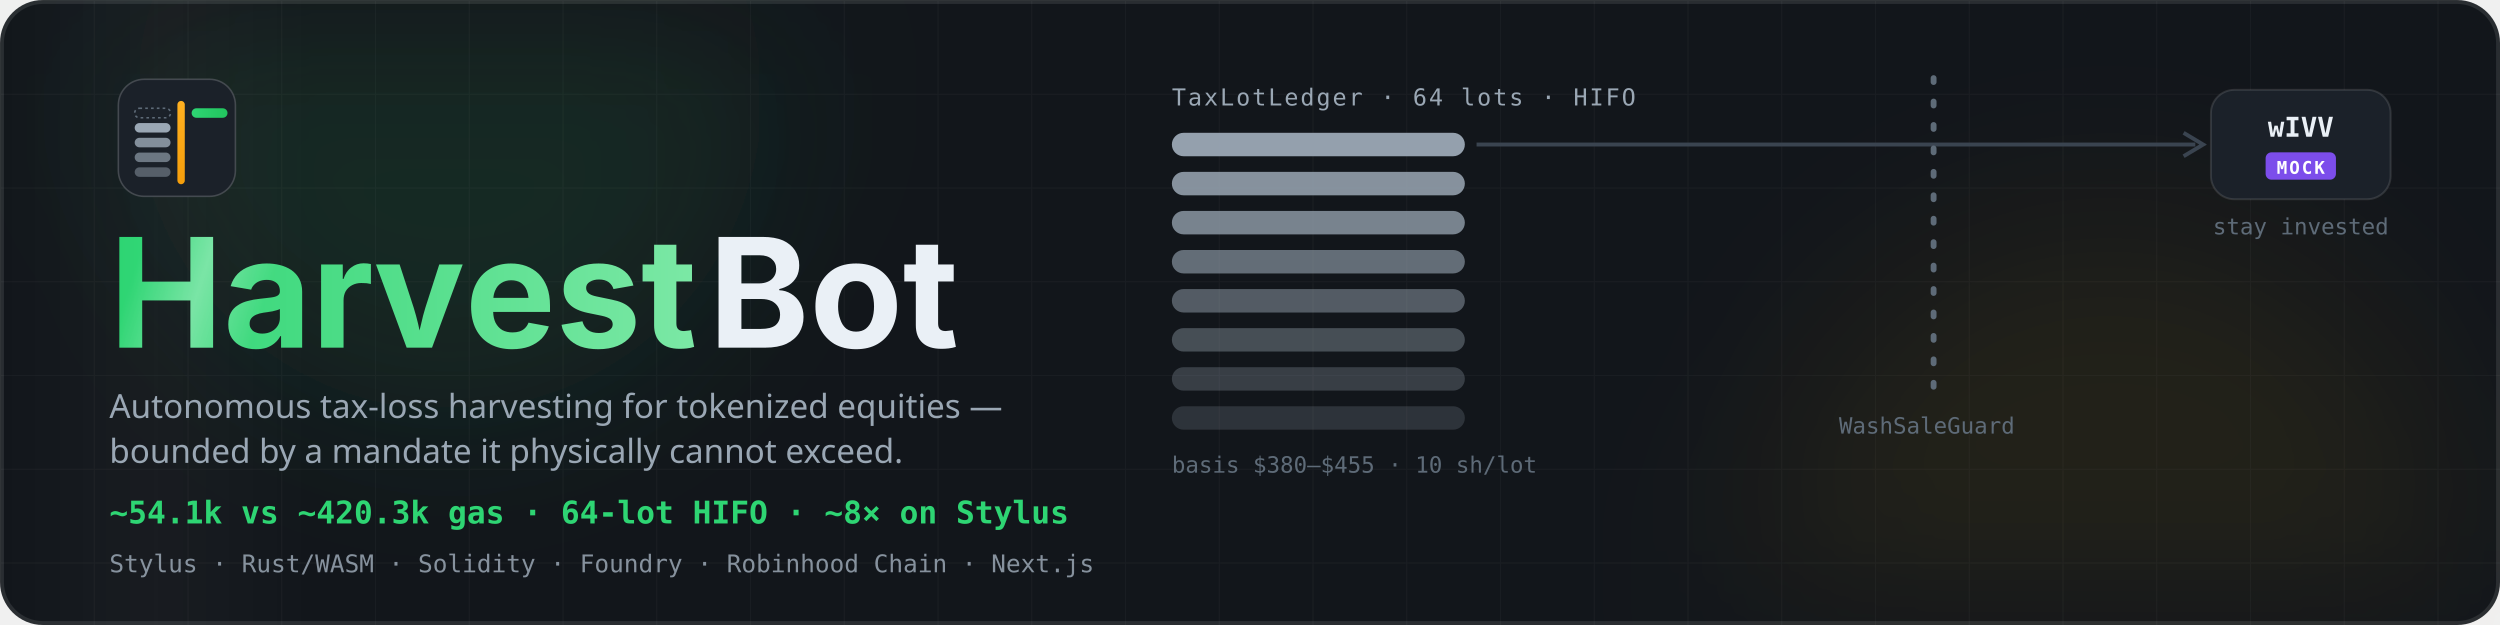
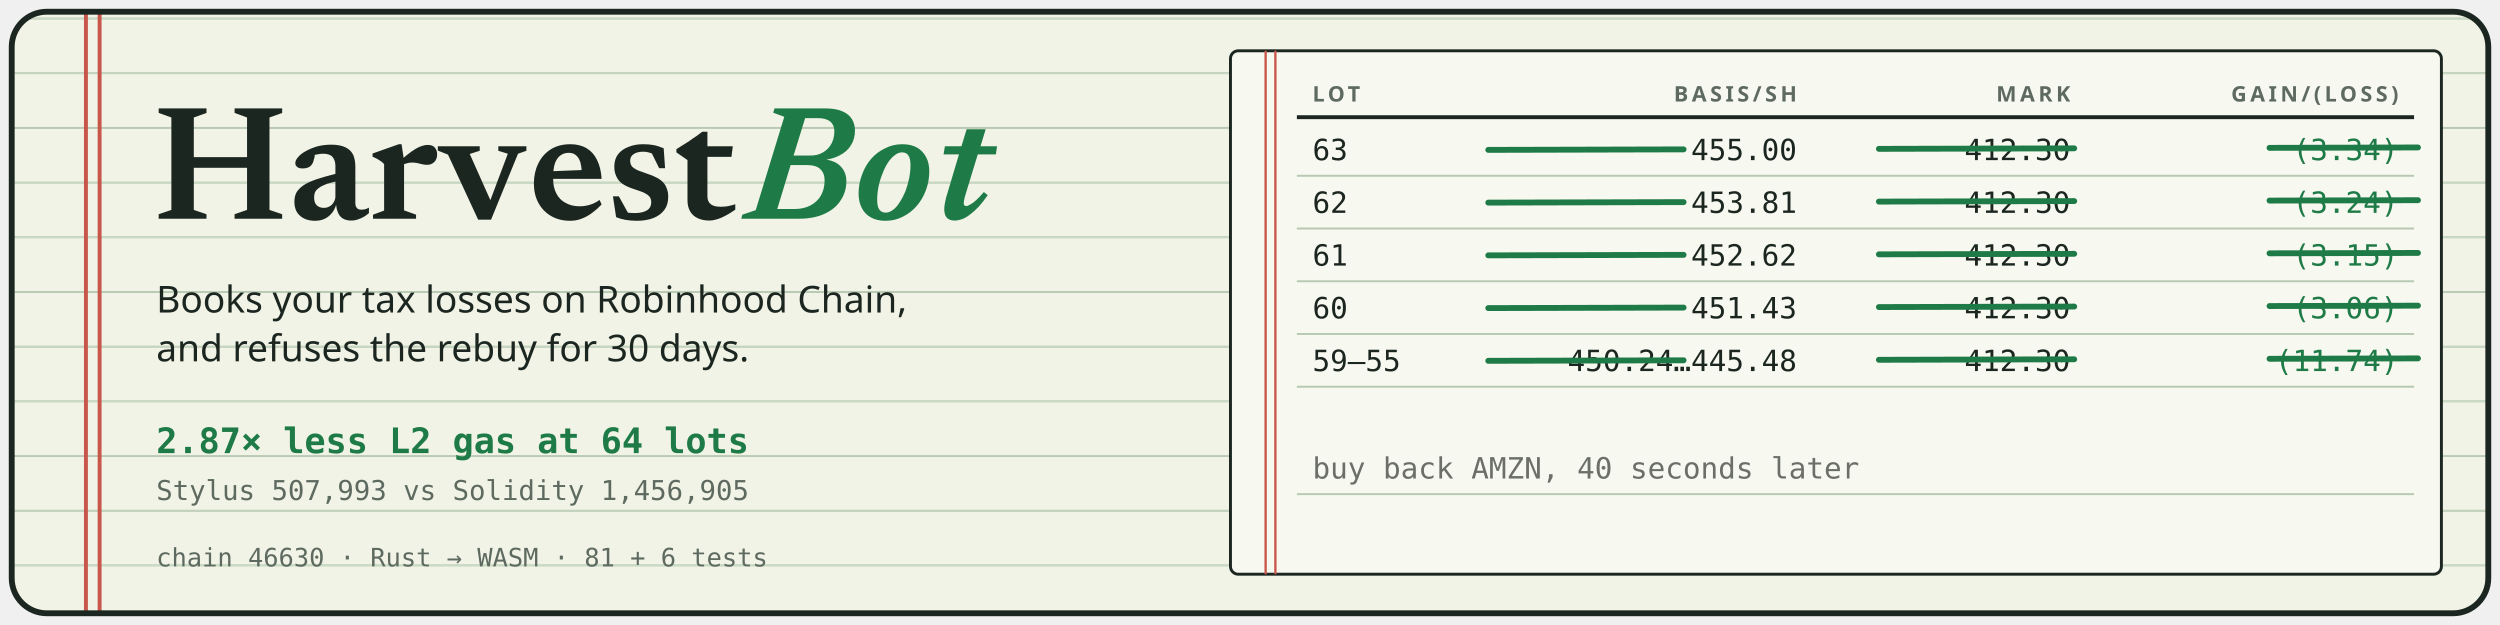
- <svg xmlns="http://www.w3.org/2000/svg" viewBox="0 0 1280 320" width="1280" height="320" role="img" aria-label="HarvestBot — nine high-basis lots leave the ledger green as banked loss; the way back goes amber, walled for 30 days">
+ <svg xmlns="http://www.w3.org/2000/svg" viewBox="0 0 1280 320" width="1280" height="320" role="img" aria-label="HarvestBot: the tax-lot ledger on Robinhood Chain. Nine high-basis AMZN lots are struck through in green ink one by one and carried to a banked total of (24.53 dollars); then an amber stamp walls the rebuy until 15 Oct 2026. 2.87x less L2 gas on Stylus at 64 lots.">
  <style>
-     .aur1 { animation: drift1 16s ease-in-out infinite alternate; }
-     .aur2 { animation: drift2 19s ease-in-out infinite alternate; }
-     .beam { animation: beamSweep 8s linear infinite; }
-     .metric { animation: metricPulse 8s ease-in-out infinite; }
-     .pop-bank { animation: popBank 8s ease infinite; transform-box: fill-box; transform-origin: center; }
-     .pop-block { animation: popBlock 8s ease infinite; transform-box: fill-box; transform-origin: center; }
-     .pop-slash { animation: popSlash 8s ease infinite; transform-box: fill-box; transform-origin: center; }
-     @keyframes drift1 { from { transform: translate(0, 0); } to { transform: translate(70px, 24px); } }
-     @keyframes drift2 { from { transform: translate(0, 0); } to { transform: translate(-80px, -20px); } }
-     @keyframes beamSweep { 0%, 12% { transform: translateX(-300px) skewX(-18deg); } 38%, 100% { transform: translateX(1700px) skewX(-18deg); } }
-     @keyframes metricPulse { 0%, 100% { opacity: 0.72; } 50% { opacity: 1; } }
-     @keyframes popBank  { 0%, 48% { transform: scale(0.6); } 52% { transform: scale(1.14); } 55%, 100% { transform: scale(1); } }
-     @keyframes popBlock { 0%, 66% { transform: scale(0.6); } 70% { transform: scale(1.14); } 73%, 100% { transform: scale(1); } }
-     @keyframes popSlash { 0%, 76% { transform: scale(0.6); } 80% { transform: scale(1.12); } 83%, 100% { transform: scale(1); } }
-     @media (prefers-reduced-motion: reduce) { * { animation: none !important; } }
-   </style>
+   @media (prefers-reduced-motion: reduce) { * { animation: none !important; } }
+ </style>
  <defs>
-     <pattern id="grid" width="48" height="48" patternUnits="userSpaceOnUse">
-       <path d="M 48 0 L 0 0 0 48" fill="none" stroke="rgba(255,255,255,0.035)" stroke-width="1" />
+     <pattern id="ruling" width="1280" height="28" patternUnits="userSpaceOnUse" y="10">
+       <line x1="0" y1="27.5" x2="1280" y2="27.5" stroke="#B8C9B3" stroke-width="1" />
    </pattern>
-     <linearGradient id="beamGrad" x1="0" y1="0" x2="1" y2="0">
-       <stop offset="0%" stop-color="rgba(255,255,255,0)" />
-       <stop offset="50%" stop-color="rgba(255,255,255,0.55)" />
-       <stop offset="100%" stop-color="rgba(255,255,255,0)" />
-     </linearGradient>
-     <linearGradient id="shine" x1="0" y1="0" x2="1" y2="0">
-       <stop offset="0%" stop-color="rgba(255,255,255,0)" />
-       <stop offset="50%" stop-color="rgba(255,255,255,0.6)" />
-       <stop offset="100%" stop-color="rgba(255,255,255,0)" />
-     </linearGradient>
-     <linearGradient id="wmGrad" x1="0" y1="0" x2="1" y2="0">
-       <stop offset="0%" stop-color="#2ED573" />
-       <stop offset="100%" stop-color="#7BE8A5" />
-     </linearGradient>
-     <linearGradient id="banked" x1="0" y1="0" x2="1" y2="0">
-       <stop offset="0%" stop-color="#2ED573" />
-       <stop offset="100%" stop-color="#22C55E" />
-     </linearGradient>
-     <linearGradient id="walled" x1="0" y1="0" x2="0" y2="1">
-       <stop offset="0%" stop-color="#FFB020" />
-       <stop offset="100%" stop-color="#F59E0B" />
-     </linearGradient>
-     <filter id="auroraBlur" x="-40%" y="-40%" width="180%" height="180%">
-       <feGaussianBlur stdDeviation="46" />
-     </filter>
-     <filter id="packetGlow" x="-120%" y="-120%" width="340%" height="340%">
-       <feGaussianBlur stdDeviation="5" result="b" />
-       <feMerge>
-         <feMergeNode in="b" />
-         <feMergeNode in="SourceGraphic" />
-       </feMerge>
-     </filter>
-     <filter id="wallGlow" x="-200%" y="-30%" width="500%" height="160%">
-       <feGaussianBlur stdDeviation="10" />
-     </filter>
-     <clipPath id="wmclip">
-       <use href="#wm1" />
+     <clipPath id="plateclip">
+       <rect x="6" y="6" width="1268" height="308" rx="18" />
    </clipPath>
  </defs>
-   <rect x="0" y="0" width="1280" height="320" rx="22" fill="#12161B" />
-   <rect x="1" y="1" width="1278" height="318" rx="21" fill="none" stroke="rgba(255,255,255,0.10)" stroke-width="2" />
-   <rect x="0" y="0" width="1280" height="320" rx="22" fill="url(#grid)" />
-   <g filter="url(#auroraBlur)">
-     <circle class="aur1" cx="230" cy="50" r="160" fill="#2ED573" opacity="0.10" />
-     <circle class="aur2" cx="1080" cy="290" r="180" fill="#FFB020" opacity="0.07" />
+   <rect x="6" y="6" width="1268" height="308" rx="18" fill="#F1F3E6" />
+   <g clip-path="url(#plateclip)">
+     <rect x="6" y="6" width="1268" height="308" fill="url(#ruling)" />
+     <line x1="44" y1="0" x2="44" y2="320" stroke="#C9564B" stroke-width="2" />
+     <line x1="51" y1="0" x2="51" y2="320" stroke="#C9564B" stroke-width="2" />
  </g>
-   <g class="beam" opacity="0.05">
-     <rect x="0" y="-40" width="160" height="400" fill="url(#beamGrad)" />
+   <rect x="6" y="6" width="1268" height="308" rx="18" fill="none" stroke="#1C2620" stroke-width="3" />
+   <g transform="translate(78,112) scale(1.16)" fill="#1C2620">
+     <path d="M18.3 -22.5L18.3 -3.9L23.9 -2L23.9 0L2.8 0L2.8 -2L8.4 -3.9L8.4 -44.7L2.8 -46.7L2.8 -48.7L23.9 -48.7L23.9 -46.7L18.3 -44.7L18.3 -27.2L41.8 -27.2L41.8 -44.7L36.3 -46.7L36.3 -48.7L57.3 -48.7L57.3 -46.7L51.7 -44.7L51.7 -3.9L57.3 -2L57.3 0L36.3 0L36.3 -2L41.8 -3.9L41.8 -22.5L18.3 -22.5M80.8 -19.8L80.8 -19.8L80.8 -23.3Q80.8 -25.8 79.5 -27.3Q78.3 -28.7 75.3 -28.7L75.3 -28.7Q74.1 -28.7 72.8 -28.4L72.8 -28.4Q72.3 -28.3 71.7 -28.2L71.7 -28.2Q71.7 -27.6 71.6 -27.2L71.6 -27.2Q71.3 -26 71 -25.1Q70.7 -24.3 70.3 -23.8L70.3 -23.8Q69.7 -23 68.7 -22.6Q67.7 -22.2 66.4 -22.2L66.4 -22.2Q64.8 -22.2 64 -22.8Q63.1 -23.5 63.1 -24.5L63.1 -24.5Q63.1 -25.9 64.4 -27.3Q65.7 -28.8 68 -30Q70.2 -31.2 73 -32Q75.9 -32.7 78.9 -32.7L78.9 -32.7Q82.9 -32.7 85.3 -31.5Q87.7 -30.3 88.7 -28.1Q89.6 -25.9 89.6 -22.9L89.6 -22.9L89.6 -6.9Q89.6 -5.9 89.9 -5.3Q90.3 -4.6 90.8 -4.3Q91.4 -4 92.3 -4L92.3 -4Q93 -4 93.9 -4.2Q94.7 -4.4 95.6 -4.9L95.6 -4.9L95.6 -2.5Q93.8 -0.9 91.8 -0.1Q89.7 0.8 87.9 0.8L87.9 0.8Q85.6 0.8 84.1 -0.1Q82.6 -1 81.9 -2.8L81.9 -2.8Q81.3 -4.2 81.1 -6.1L81.1 -6.1Q80.5 -4.1 79.4 -2.7L79.4 -2.7Q78 -0.9 76.1 0Q74.2 0.9 71.8 0.9L71.8 0.9Q67.7 0.9 65.2 -1.3Q62.7 -3.4 62.7 -7.6L62.7 -7.6Q62.7 -9.7 63.5 -11.4Q64.4 -13.1 66.6 -14.7Q68.8 -16.2 72.7 -17.5L72.7 -17.5Q76 -18.6 80.8 -19.8M80.8 -9.9L80.8 -16.4Q78.6 -15.9 77 -15.4L77 -15.4Q74.7 -14.5 73.5 -13.6Q72.3 -12.7 71.8 -11.7Q71.4 -10.7 71.4 -9.5L71.4 -9.5Q71.4 -7.1 72.5 -6Q73.7 -4.8 75.7 -4.8L75.7 -4.8Q77.1 -4.8 78.3 -5.5Q79.5 -6.2 80.1 -7.4Q80.8 -8.5 80.8 -9.9L80.8 -9.9M121.5 -32.6L121.5 -32.6Q123.7 -32.6 124.7 -31.4Q125.7 -30.2 125.7 -28.5L125.7 -28.5Q125.7 -26.2 124.4 -25Q123.1 -23.8 121.4 -23.8L121.4 -23.8Q120 -23.8 118.9 -24.1Q117.9 -24.3 116.8 -24.6Q115.8 -24.8 114.6 -24.8L114.6 -24.8Q113.7 -24.8 112.8 -24.6Q112 -24.4 111.1 -24.1L111.1 -24.1Q111.1 -24 111.1 -24L111.1 -24L111.1 -3.7L116.4 -1.8L116.4 0L97.4 0L97.4 -1.8L102.3 -3.6L102.3 -24.1Q101.7 -24.8 101 -25.3Q100.2 -25.8 99.3 -26.4Q98.3 -26.9 97.2 -27.4L97.2 -27.4L97.2 -28.8L108.8 -32.9L110 -32.9L110.9 -26.9Q111.9 -27.7 112.7 -28.4L112.7 -28.4Q114.5 -29.8 116.1 -30.8Q117.6 -31.7 118.9 -32.1Q120.3 -32.6 121.5 -32.6M165.1 -30L161.4 -28.7L149.5 0.4L143.8 0.4L130.5 -28.3L126 -30.1L126 -32L144.5 -32L144.5 -30L140.1 -28.6L149.2 -8.2L156.9 -28.7L152.7 -30L152.7 -32L165.1 -32L165.1 -30M184.5 -32.9L184.5 -32.9Q188.7 -32.9 191.7 -31.1Q194.7 -29.3 196.3 -25.9Q198 -22.5 198.3 -17.6L198.3 -17.6L176.9 -17.6Q176.9 -13.9 178.3 -11.2L178.3 -11.2Q179.7 -8.4 182.4 -7Q185 -5.5 188.6 -5.5L188.6 -5.5Q190.3 -5.5 191.7 -5.8Q193.2 -6.1 194.6 -6.7Q196 -7.3 197.4 -8.3L197.4 -8.3L198.3 -6.3Q196.2 -4.1 194 -2.5Q191.8 -0.9 189.4 0Q187.1 0.9 184.4 0.9L184.4 0.9Q179.6 0.9 176 -1.2Q172.4 -3.3 170.4 -7Q168.4 -10.7 168.4 -15.5L168.4 -15.5Q168.4 -20.4 170.3 -24.3Q172.2 -28.3 175.8 -30.6Q179.4 -32.9 184.5 -32.9M177 -21L177 -21L189.5 -21.5Q189.3 -23.5 188.9 -25L188.9 -25Q188.2 -27.1 186.9 -28.1Q185.7 -29.1 183.8 -29.1L183.8 -29.1Q181.7 -29.1 180.2 -28Q178.6 -26.9 177.7 -24.5L177.7 -24.5Q177.2 -23 177 -21M216.6 -32.9L216.6 -32.9Q219.3 -32.9 221.3 -32.5Q223.4 -32.1 225.7 -31.1L225.7 -31.1L226.3 -22.3L223.7 -22.3L220.5 -28.8Q220.1 -29 219.7 -29.1L219.7 -29.1Q218.2 -29.6 216.8 -29.6L216.8 -29.6Q213.9 -29.6 212.4 -28.5Q210.9 -27.5 210.9 -25.6L210.9 -25.6Q210.9 -24.1 211.7 -23.1Q212.5 -22.2 214.2 -21.4Q216 -20.7 218.6 -19.8L218.6 -19.8Q220.6 -19.2 222.3 -18.3Q224 -17.5 225.2 -16.3Q226.4 -15.2 227 -13.5Q227.7 -11.9 227.7 -9.7L227.7 -9.7Q227.7 -6.2 226 -3.9Q224.2 -1.5 221.1 -0.3Q218 0.9 213.9 0.9L213.9 0.9Q211.3 0.9 208.9 0.5Q206.6 0.1 204.7 -0.7L204.7 -0.7L203.3 -9.9L205.9 -9.9L209.9 -2.7Q210.3 -2.6 210.7 -2.6L210.7 -2.6Q211.8 -2.5 212.8 -2.5L212.8 -2.5Q216.3 -2.5 218.3 -3.7Q220.2 -4.9 220.2 -7.3L220.2 -7.3Q220.2 -8.6 219.6 -9.5Q219 -10.4 217.9 -11Q216.8 -11.7 215.2 -12.2Q213.6 -12.8 211.7 -13.4L211.7 -13.4Q209.1 -14.3 207.4 -15.5Q205.6 -16.8 204.8 -18.7Q203.9 -20.5 203.9 -23.1L203.9 -23.1Q203.9 -26.2 205.5 -28.4Q207.2 -30.6 210.1 -31.7Q213 -32.9 216.6 -32.9M245 -27.3L245 -9.8Q245 -7.6 246.5 -6.4Q247.9 -5.3 250.8 -5.3L250.8 -5.3Q252.2 -5.3 253.8 -5.5Q255.4 -5.8 257.3 -6.4L257.3 -6.4L257.3 -4Q254.7 -2.2 252.7 -1.2Q250.6 -0.1 249 0.3Q247.3 0.8 245.8 0.8L245.8 0.8Q243 0.8 240.8 -0.2Q238.6 -1.2 237.4 -3.2Q236.2 -5.2 236.2 -8.2L236.2 -8.2L236.2 -25.9L231.3 -29.3L231.3 -30.7Q232.3 -31.4 233.5 -32.1Q234.6 -32.8 235.9 -33.6Q237.1 -34.3 238.2 -35.2Q239.4 -36 240.6 -36.8Q241.7 -37.6 242.7 -38.4L242.7 -38.4L245 -38.4L245 -32L256.2 -32L255.6 -27.3L245 -27.3" />
  </g>
-   <g transform="translate(56,36) scale(0.135)">
-     <rect x="32" y="32" width="448" height="448" rx="100" fill="#1B2129" />
-     <rect x="34" y="34" width="444" height="444" rx="98" fill="none" stroke="rgba(255,255,255,0.18)" stroke-width="6" />
-     <rect x="96" y="144" width="136" height="36" rx="18" fill="none" stroke="#5E6B78" stroke-width="6" stroke-dasharray="10 12" />
-     <rect x="96" y="200" width="136" height="36" rx="18" fill="#9AA7B4" />
-     <rect x="96" y="256" width="136" height="36" rx="18" fill="#9AA7B4" opacity="0.82" />
-     <rect x="96" y="312" width="136" height="36" rx="18" fill="#9AA7B4" opacity="0.64" />
-     <rect x="96" y="368" width="136" height="36" rx="18" fill="#9AA7B4" opacity="0.46" />
-     <rect x="258" y="116" width="28" height="316" rx="14" fill="url(#walled)" />
-     <rect x="312" y="144" width="136" height="36" rx="18" fill="url(#banked)" />
+   <g transform="translate(381.6,112) scale(1.16)" fill="#1E7A46">
+     <path d="M4.6 -3.8L17.2 -45L12.3 -46.8L12.9 -48.7L35.3 -48.7Q40 -48.7 42.9 -47.4Q45.8 -46.1 47.1 -43.9Q48.4 -41.7 48.4 -39L48.4 -39Q48.4 -35.2 46.6 -32.4Q44.9 -29.6 41.5 -27.9L41.5 -27.9Q39 -26.6 35.8 -26.1L35.8 -26.1Q39.6 -25.5 41.8 -23.4L41.8 -23.4Q44.6 -20.7 44.6 -16.6L44.6 -16.6Q44.6 -12 42.2 -8.3Q39.9 -4.5 35.2 -2.3Q30.5 0 23.4 0L23.4 0L-1.8 0L-1.3 -1.8L4.6 -3.8M27.1 -23.7L20 -23.7L14.1 -4.3L21.7 -4.3Q25.8 -4.3 28.8 -5.9Q31.8 -7.5 33.4 -10.3Q35 -13.2 35 -17L35 -17Q35 -20.1 33.1 -21.9Q31.3 -23.7 27.1 -23.7L27.1 -23.7M32.1 -44.4L26.4 -44.4L21.3 -27.9L28.8 -27.9Q32 -27.9 34.3 -29.3Q36.7 -30.7 38 -33.1Q39.3 -35.5 39.3 -38.6L39.3 -38.6Q39.3 -40.4 38.5 -41.7Q37.7 -43.1 36.1 -43.7Q34.6 -44.4 32.1 -44.4L32.1 -44.4M69.3 -32.9L69.3 -32.9Q73.2 -32.9 75.8 -31.4Q78.4 -29.9 79.8 -27.2Q81.2 -24.6 81.2 -20.9L81.2 -20.9Q81.2 -16.5 79.7 -12.6Q78.3 -8.7 75.6 -5.6Q73 -2.6 69.5 -0.9Q66 0.9 61.9 0.9L61.9 0.9Q58 0.9 55.4 -0.6Q52.7 -2.1 51.4 -4.8Q50 -7.5 50 -11.1L50 -11.1Q50 -15.5 51.5 -19.4Q52.9 -23.4 55.5 -26.4Q58.1 -29.4 61.7 -31.1Q65.2 -32.9 69.3 -32.9M62 -2.7L62 -2.7Q63.6 -2.7 65.3 -4Q66.9 -5.2 68.2 -7.4Q69.6 -9.5 70.7 -12.2Q71.7 -14.9 72.3 -17.8Q72.9 -20.8 72.9 -23.6L72.9 -23.6Q72.9 -26.6 72 -27.9Q71.1 -29.3 69.2 -29.3L69.2 -29.3Q67.5 -29.3 65.9 -28Q64.3 -26.8 62.9 -24.7Q61.5 -22.5 60.5 -19.8Q59.4 -17.1 58.8 -14.2Q58.2 -11.2 58.2 -8.4L58.2 -8.4Q58.2 -5.4 59.1 -4.1Q60.1 -2.7 62 -2.7M94.3 -28.4L87.5 -28.4L88.1 -32L95.4 -32L97.7 -39.5L106.1 -39.5L103.8 -32L111.1 -32L110.6 -28.4L102.6 -28.4L97.5 -11.7Q97.1 -10.2 96.8 -9.3Q96.6 -8.4 96.5 -7.8Q96.4 -7.3 96.4 -6.9L96.4 -6.9Q96.4 -6.2 96.7 -5.9Q97 -5.6 97.5 -5.6L97.5 -5.6Q98.2 -5.6 99.3 -6.3Q100.5 -6.9 102 -8.3Q103.5 -9.7 105.3 -11.8L105.3 -11.8L107 -10.4Q104.9 -7.4 103 -5.3Q101 -3.2 99.1 -1.8Q97.3 -0.4 95.6 0.2Q93.9 0.8 92.4 0.8L92.4 0.8Q90.3 0.8 89.1 -0.3Q87.8 -1.5 87.8 -4.4L87.8 -4.4Q87.8 -5.6 88.2 -7.4Q88.5 -9.2 89.3 -11.6L89.3 -11.6L94.3 -28.4" />
  </g>
-   <g transform="translate(56,178)">
-     <path id="wm1" d="M16.8 0L5.1 0L5.1 -56.7L16.8 -56.7L16.8 -33.8L41.5 -33.8L41.5 -56.7L53.1 -56.7L53.1 0L41.5 0L41.5 -24.2L16.8 -24.2L16.8 0M75 0.8L75 0.8Q71 0.8 67.8 -0.6Q64.6 -2 62.7 -4.9Q60.9 -7.7 60.9 -11.9L60.9 -11.9Q60.9 -15.5 62.2 -17.9Q63.5 -20.3 65.8 -21.7Q68 -23.2 70.9 -23.9Q73.8 -24.7 76.9 -25L76.9 -25Q80.6 -25.4 82.9 -25.7Q85.2 -26 86.2 -26.7Q87.3 -27.4 87.3 -28.8L87.3 -28.8L87.3 -29Q87.3 -30.8 86.5 -32.1Q85.7 -33.3 84.2 -34Q82.7 -34.7 80.6 -34.7L80.6 -34.7Q78.4 -34.7 76.7 -34Q75.1 -33.3 74.1 -32.2Q73 -31.1 72.6 -29.7L72.6 -29.7L62.1 -31.5Q63.2 -35.2 65.7 -37.8Q68.3 -40.4 72.1 -41.7Q75.9 -43.1 80.6 -43.1L80.6 -43.1Q84.1 -43.1 87.3 -42.3Q90.5 -41.5 93.1 -39.8Q95.7 -38 97.2 -35.3Q98.7 -32.5 98.7 -28.7L98.7 -28.7L98.7 0L87.9 0L87.9 -5.9L87.5 -5.9Q86.5 -3.9 84.7 -2.4Q83 -0.9 80.6 0Q78.2 0.8 75 0.8M78.3 -7.2L78.3 -7.2Q81 -7.2 83 -8.3Q85 -9.3 86.2 -11.2Q87.3 -13 87.3 -15.2L87.3 -15.2L87.3 -19.8Q86.8 -19.5 85.8 -19.2Q84.8 -18.9 83.5 -18.6Q82.3 -18.4 81 -18.2Q79.8 -18 78.9 -17.9L78.9 -17.9Q76.8 -17.6 75.2 -16.9Q73.6 -16.2 72.7 -15.1Q71.8 -14 71.8 -12.2L71.8 -12.2Q71.8 -10.6 72.7 -9.5Q73.5 -8.3 75 -7.8Q76.4 -7.2 78.3 -7.2M119.9 0L108.4 0L108.4 -42.6L119.5 -42.6L119.5 -35.2L119.9 -35.2Q121.1 -39.1 123.9 -41.1Q126.6 -43.2 130.2 -43.2L130.2 -43.2Q131.1 -43.2 132.1 -43.1Q133.1 -43 133.9 -42.8L133.9 -42.8L133.9 -32.6Q133.1 -32.8 131.7 -33Q130.3 -33.1 129 -33.1L129 -33.1Q126.4 -33.1 124.3 -32Q122.2 -30.9 121 -28.9Q119.9 -26.9 119.9 -24.2L119.9 -24.2L119.9 0M165.2 0L152.2 0L136.5 -42.6L148.6 -42.6L155.8 -20.5Q157.1 -16.3 158.1 -12.1L158.1 -12.1Q158.4 -10.5 158.8 -8.8L158.8 -8.8Q159.2 -10.5 159.6 -12.1L159.6 -12.1Q160.5 -16.3 161.8 -20.5L161.8 -20.5L168.9 -42.6L180.9 -42.6L165.2 0M206.2 0.8L206.2 0.8Q199.7 0.8 195 -1.8Q190.2 -4.5 187.7 -9.4Q185.2 -14.3 185.2 -21.1L185.2 -21.1Q185.2 -27.7 187.7 -32.6Q190.2 -37.6 194.8 -40.3Q199.4 -43.1 205.6 -43.1L205.6 -43.1Q209.8 -43.1 213.4 -41.8Q217.1 -40.4 219.8 -37.8Q222.5 -35.1 224.1 -31Q225.6 -27 225.6 -21.5L225.6 -21.5L225.6 -18.3L196.5 -18.3Q196.6 -15.1 197.7 -12.8L197.7 -12.8Q199 -10.3 201.2 -9Q203.4 -7.8 206.4 -7.8L206.4 -7.8Q208.4 -7.8 210 -8.3Q211.7 -8.9 212.8 -10Q214 -11.2 214.6 -12.8L214.6 -12.8L225 -10.9Q223.9 -7.4 221.4 -4.7Q218.8 -2.1 215 -0.6Q211.2 0.8 206.2 0.8M196.6 -25.5L196.6 -25.5L214.6 -25.5Q214.4 -27.6 213.7 -29.4L213.7 -29.4Q212.7 -31.8 210.7 -33.2Q208.7 -34.5 205.7 -34.5L205.7 -34.5Q202.8 -34.5 200.7 -33.1Q198.6 -31.8 197.6 -29.4L197.6 -29.4Q196.8 -27.7 196.6 -25.5M250.3 0.8L250.3 0.8Q245.2 0.8 241.2 -0.6Q237.3 -2.1 234.8 -4.9Q232.2 -7.7 231.5 -11.7L231.5 -11.7L242.2 -13.5Q243 -10.5 245.1 -9Q247.2 -7.5 250.7 -7.5L250.7 -7.5Q254 -7.5 255.8 -8.8Q257.7 -10 257.7 -11.9L257.7 -11.9Q257.7 -13.6 256.4 -14.7Q255 -15.7 252.2 -16.3L252.2 -16.3L244.9 -17.8Q238.7 -19.1 235.7 -22.1Q232.6 -25.1 232.6 -29.9L232.6 -29.9Q232.6 -34 234.9 -37Q237.1 -39.9 241.1 -41.5Q245.1 -43.1 250.5 -43.1L250.5 -43.1Q255.6 -43.1 259.3 -41.7Q262.9 -40.3 265.2 -37.8Q267.5 -35.2 268.3 -31.8L268.3 -31.8L258.1 -30Q257.5 -32.1 255.7 -33.5Q253.8 -34.9 250.7 -34.9L250.7 -34.9Q247.9 -34.9 246 -33.7Q244.1 -32.6 244.1 -30.6L244.1 -30.6Q244.1 -29 245.3 -27.9Q246.5 -26.8 249.5 -26.2L249.5 -26.2L257.2 -24.6Q263.4 -23.4 266.4 -20.5Q269.4 -17.7 269.4 -13.1L269.4 -13.1Q269.4 -9 266.9 -5.8Q264.5 -2.7 260.2 -0.9Q255.9 0.8 250.3 0.8M290.3 -42.6L298.3 -42.6L298.3 -33.9L290.3 -33.9L290.3 -12.5Q290.3 -10.4 291.2 -9.5Q292.1 -8.5 294.2 -8.5L294.2 -8.5Q294.8 -8.5 296 -8.7Q297.2 -8.8 297.8 -9L297.8 -9L299.4 -0.4Q297.5 0.2 295.6 0.4Q293.8 0.6 292 0.6L292 0.6Q285.6 0.6 282.3 -2.5Q278.9 -5.6 278.9 -11.5L278.9 -11.5L278.9 -33.9L273 -33.9L273 -42.6L278.9 -42.6L278.9 -52.7L290.3 -52.7L290.3 -42.6" fill="url(#wmGrad)" />
-     <path d="M29.1 0L5.1 0L5.1 -56.7L27.7 -56.7Q33.9 -56.7 38.1 -54.9Q42.2 -53 44.3 -49.7Q46.4 -46.4 46.4 -42.2L46.4 -42.2Q46.4 -38.8 45.1 -36.3Q43.7 -33.8 41.4 -32.2Q39.1 -30.7 36.2 -30L36.2 -30L36.2 -29.4Q39.4 -29.3 42.2 -27.6Q45.1 -25.9 46.8 -22.9Q48.6 -19.8 48.6 -15.7L48.6 -15.7Q48.6 -11.2 46.4 -7.6Q44.2 -4.1 39.9 -2Q35.5 0 29.1 0L29.1 0M16.8 -24.9L16.8 -9.6L26.8 -9.6Q31.9 -9.6 34.3 -11.5Q36.6 -13.5 36.6 -16.8L36.6 -16.8Q36.6 -19.2 35.5 -21Q34.3 -22.9 32.2 -23.9Q30 -24.9 27.1 -24.9L27.1 -24.9L16.8 -24.9M16.8 -47.3L16.8 -32.9L25.9 -32.9Q28.4 -32.9 30.4 -33.8Q32.4 -34.7 33.5 -36.4Q34.6 -38 34.6 -40.3L34.6 -40.3Q34.6 -43.4 32.4 -45.3Q30.2 -47.3 26.2 -47.3L26.2 -47.3L16.8 -47.3M75.5 0.8L75.5 0.8Q69.1 0.8 64.4 -1.9Q59.8 -4.7 57.2 -9.6Q54.7 -14.5 54.7 -21.1L54.7 -21.1Q54.7 -27.7 57.2 -32.7Q59.8 -37.6 64.4 -40.4Q69.1 -43.1 75.5 -43.1L75.5 -43.1Q82 -43.1 86.6 -40.4Q91.3 -37.6 93.8 -32.7Q96.4 -27.7 96.4 -21.1L96.4 -21.1Q96.4 -14.5 93.8 -9.6Q91.3 -4.7 86.6 -1.9Q82 0.8 75.5 0.8M75.5 -8.2L75.5 -8.2Q78.6 -8.2 80.6 -9.8Q82.7 -11.5 83.7 -14.5Q84.7 -17.4 84.7 -21.1L84.7 -21.1Q84.7 -24.9 83.7 -27.8Q82.7 -30.8 80.6 -32.4Q78.6 -34.1 75.5 -34.1L75.5 -34.1Q72.5 -34.1 70.4 -32.4Q68.4 -30.8 67.4 -27.8Q66.3 -24.9 66.3 -21.1L66.3 -21.1Q66.3 -17.4 67.4 -14.5Q68.4 -11.5 70.4 -9.8Q72.5 -8.2 75.5 -8.2M117.5 -42.6L125.5 -42.6L125.5 -33.9L117.5 -33.9L117.5 -12.5Q117.5 -10.4 118.4 -9.5Q119.3 -8.5 121.4 -8.5L121.4 -8.5Q122 -8.5 123.2 -8.7Q124.4 -8.8 125 -9L125 -9L126.6 -0.4Q124.7 0.2 122.8 0.4Q121 0.6 119.2 0.6L119.2 0.6Q112.8 0.6 109.5 -2.5Q106.1 -5.6 106.1 -11.5L106.1 -11.5L106.1 -33.9L100.2 -33.9L100.2 -42.6L106.1 -42.6L106.1 -52.7L117.5 -52.7L117.5 -42.6" transform="translate(306.8,0)" fill="#EAF0F6" />
-     <g clip-path="url(#wmclip)">
-       <g transform="skewX(-18)">
-         <rect x="0" y="-70" width="72" height="90" fill="url(#shine)" opacity="0.55">
-           <animateTransform attributeName="transform" type="translate" dur="8s" repeatCount="indefinite" calcMode="linear" values="-200 0;-200 0;460 0;460 0" keyTimes="0;0.04;0.30;1" />
-         </rect>
+   <text x="80" y="160" font-family="'Segoe UI', system-ui, -apple-system, sans-serif" font-size="19" fill="#1C2620">Books your tax losses on Robinhood Chain,</text>
+   <text x="80" y="185" font-family="'Segoe UI', system-ui, -apple-system, sans-serif" font-size="19" fill="#1C2620">and refuses the rebuy for 30 days.</text>
+   <text x="80" y="232" font-family="ui-monospace, SFMono-Regular, Menlo, Consolas, monospace" font-size="18" font-weight="700" fill="#1E7A46">2.87× less L2 gas at 64 lots</text>
+   <text x="80" y="256" font-family="ui-monospace, SFMono-Regular, Menlo, Consolas, monospace" font-size="14" fill="#5E6A60">Stylus 507,993 vs Solidity 1,456,905</text>
+   <text x="80" y="290" font-family="ui-monospace, SFMono-Regular, Menlo, Consolas, monospace" font-size="13" fill="#5E6A60">chain 46630 · Rust → WASM · 81 + 6 tests</text>
+   <rect x="630" y="26" width="620" height="268" rx="4" fill="#F7F8EF" stroke="#1C2620" stroke-width="1.5" />
+   <line x1="648" y1="26" x2="648" y2="294" stroke="#C9564B" stroke-width="1.2" />
+   <line x1="653" y1="26" x2="653" y2="294" stroke="#C9564B" stroke-width="1.2" />
+   <g font-family="'Segoe UI', system-ui, -apple-system, sans-serif" font-size="11" font-weight="700" letter-spacing="1.8" fill="#5E6A60">
+     <text x="672" y="52">LOT</text>
+     <text x="920" y="52" text-anchor="end">BASIS/SH</text>
+     <text x="1060" y="52" text-anchor="end">MARK</text>
+     <text x="1228" y="52" text-anchor="end">GAIN/(LOSS)</text>
+   </g>
+   <line x1="664" y1="60" x2="1236" y2="60" stroke="#1C2620" stroke-width="2" />
+   <g font-family="ui-monospace, SFMono-Regular, Menlo, Consolas, monospace" font-size="15">
+     <text x="672" y="82" fill="#1C2620">63</text>
+     <text x="920" y="82" text-anchor="end" fill="#1C2620">455.00</text>
+     <text x="1060" y="82" text-anchor="end" fill="#1C2620">412.30</text>
+     <text x="1228" y="82" text-anchor="end" fill="#1E7A46">(3.34)</text>
+     <line x1="664" y1="90" x2="1236" y2="90" stroke="#B8C9B3" stroke-width="1" />
+     <text x="672" y="109" fill="#1C2620">62</text>
+     <text x="920" y="109" text-anchor="end" fill="#1C2620">453.81</text>
+     <text x="1060" y="109" text-anchor="end" fill="#1C2620">412.30</text>
+     <text x="1228" y="109" text-anchor="end" fill="#1E7A46">(3.24)</text>
+     <line x1="664" y1="117" x2="1236" y2="117" stroke="#B8C9B3" stroke-width="1" />
+     <text x="672" y="136" fill="#1C2620">61</text>
+     <text x="920" y="136" text-anchor="end" fill="#1C2620">452.62</text>
+     <text x="1060" y="136" text-anchor="end" fill="#1C2620">412.30</text>
+     <text x="1228" y="136" text-anchor="end" fill="#1E7A46">(3.15)</text>
+     <line x1="664" y1="144" x2="1236" y2="144" stroke="#B8C9B3" stroke-width="1" />
+     <text x="672" y="163" fill="#1C2620">60</text>
+     <text x="920" y="163" text-anchor="end" fill="#1C2620">451.43</text>
+     <text x="1060" y="163" text-anchor="end" fill="#1C2620">412.30</text>
+     <text x="1228" y="163" text-anchor="end" fill="#1E7A46">(3.06)</text>
+     <line x1="664" y1="171" x2="1236" y2="171" stroke="#B8C9B3" stroke-width="1" />
+     <text x="672" y="190" fill="#1C2620">59–55</text>
+     <text x="920" y="190" text-anchor="end" fill="#1C2620">450.24…445.48</text>
+     <text x="1060" y="190" text-anchor="end" fill="#1C2620">412.30</text>
+     <text x="1228" y="190" text-anchor="end" fill="#1E7A46">(11.74)</text>
+     <line x1="664" y1="198" x2="1236" y2="198" stroke="#B8C9B3" stroke-width="1" />
+     <text x="672" y="245" fill="#6B6F68">buy back AMZN, 40 seconds later</text>
+     <line x1="664" y1="253" x2="1236" y2="253" stroke="#B8C9B3" stroke-width="1" />
+   </g>
+   <g>
+     <animate attributeName="opacity" values="1;1;0;0" keyTimes="0;0.94;0.985;1" dur="8s" repeatCount="indefinite" />
+     <line data-story="beat-2" x1="662" y1="77" x2="1238" y2="75.5" stroke="#1E7A46" stroke-width="3" stroke-linecap="round" pathLength="100" stroke-dasharray="100" stroke-dashoffset="100">
+       <animate attributeName="stroke-dashoffset" values="100;100;0;0" keyTimes="0;0.10;0.16;1" dur="8s" repeatCount="indefinite" />
+     </line>
+     <line data-story="beat-2" x1="662" y1="104" x2="1238" y2="102.5" stroke="#1E7A46" stroke-width="3" stroke-linecap="round" pathLength="100" stroke-dasharray="100" stroke-dashoffset="100">
+       <animate attributeName="stroke-dashoffset" values="100;100;0;0" keyTimes="0;0.17;0.23;1" dur="8s" repeatCount="indefinite" />
+     </line>
+     <line data-story="beat-2" x1="662" y1="131" x2="1238" y2="129.5" stroke="#1E7A46" stroke-width="3" stroke-linecap="round" pathLength="100" stroke-dasharray="100" stroke-dashoffset="100">
+       <animate attributeName="stroke-dashoffset" values="100;100;0;0" keyTimes="0;0.24;0.30;1" dur="8s" repeatCount="indefinite" />
+     </line>
+     <line data-story="beat-2" x1="662" y1="158" x2="1238" y2="156.5" stroke="#1E7A46" stroke-width="3" stroke-linecap="round" pathLength="100" stroke-dasharray="100" stroke-dashoffset="100">
+       <animate attributeName="stroke-dashoffset" values="100;100;0;0" keyTimes="0;0.31;0.37;1" dur="8s" repeatCount="indefinite" />
+     </line>
+     <line data-story="beat-2" x1="662" y1="185" x2="1238" y2="183.5" stroke="#1E7A46" stroke-width="3" stroke-linecap="round" pathLength="100" stroke-dasharray="100" stroke-dashoffset="100">
+       <animate attributeName="stroke-dashoffset" values="100;100;0;0" keyTimes="0;0.38;0.44;1" dur="8s" repeatCount="indefinite" />
+     </line>
+     <g data-story="beat-3" opacity="0">
+       <animate attributeName="opacity" values="0;0;1;1" keyTimes="0;0.45;0.49;1" dur="8s" repeatCount="indefinite" />
+       <text x="672" y="220" font-family="'Segoe UI', system-ui, -apple-system, sans-serif" font-size="11" font-weight="700" letter-spacing="1.8" fill="#5E6A60">BANKED · HIFO · 9 LOTS</text>
+       <text x="1228" y="222" text-anchor="end" font-family="Georgia, 'Times New Roman', serif" font-style="italic" font-weight="700" font-size="24" fill="#1E7A46">($24.53)</text>
+       <line x1="1130" y1="228" x2="1230" y2="228" stroke="#1C2620" stroke-width="1.5" />
+       <line x1="1130" y1="232" x2="1230" y2="232" stroke="#1C2620" stroke-width="1.5" />
+     </g>
+     <g data-story="beat-3" opacity="0" transform="translate(900,252)">
+       <animate attributeName="opacity" values="0;0;1;1" keyTimes="0;0.5;0.53;1" dur="8s" repeatCount="indefinite" />
+       <g transform="rotate(-6)">
+         <g>
+           <animateTransform attributeName="transform" type="scale" values="1.7;1.7;1;1" keyTimes="0;0.5;0.55;1" dur="8s" repeatCount="indefinite" />
+           <rect x="-140" y="-22" width="280" height="44" rx="6" fill="#F3D38B" stroke="#B86E00" stroke-width="5" />
+           <text x="0" y="-1" text-anchor="middle" font-family="'Segoe UI', system-ui, -apple-system, sans-serif" font-size="18" font-weight="800" letter-spacing="2.5" fill="#1C2620">WALLED</text>
+           <text x="0" y="14" text-anchor="middle" font-family="'Segoe UI', system-ui, -apple-system, sans-serif" font-size="11" font-weight="700" letter-spacing="2" fill="#1C2620">UNTIL 15 OCT 2026</text>
+         </g>
      </g>
    </g>
  </g>
-   <text x="56" y="214" font-family="'Segoe UI', system-ui, -apple-system, sans-serif" font-size="17" fill="#9AA7B4">Autonomous tax-loss harvesting for tokenized equities —</text>
-   <text x="56" y="237" font-family="'Segoe UI', system-ui, -apple-system, sans-serif" font-size="17" fill="#9AA7B4">bounded by a mandate it physically cannot exceed.</text>
-   <text class="metric" x="56" y="268" font-family="ui-monospace, SFMono-Regular, Menlo, Consolas, monospace" font-size="16" font-weight="600" fill="#2ED573">~54.1k vs ~420.3k gas · 64-lot HIFO · ~8× on Stylus</text>
-   <text x="56" y="293" font-family="ui-monospace, SFMono-Regular, Menlo, Consolas, monospace" font-size="12.5" fill="#9AA7B4" opacity="0.85">Stylus · Rust/WASM · Solidity · Foundry · Robinhood Chain · Next.js</text>
-   <text x="600" y="54" font-family="ui-monospace, SFMono-Regular, Menlo, Consolas, monospace" font-size="12" fill="#9AA7B4" letter-spacing="1">TaxLotLedger · 64 lots · HIFO</text>
-   <g fill="#9AA7B4">
-     <rect x="600" y="68" width="150" height="12" rx="6" opacity="0.95" />
-     <rect x="600" y="88" width="150" height="12" rx="6" opacity="0.85" />
-     <rect x="600" y="108" width="150" height="12" rx="6" opacity="0.75" />
-     <rect x="600" y="128" width="150" height="12" rx="6" opacity="0.6" />
-     <rect x="600" y="148" width="150" height="12" rx="6" opacity="0.48" />
-     <rect x="600" y="168" width="150" height="12" rx="6" opacity="0.38" />
-     <rect x="600" y="188" width="150" height="12" rx="6" opacity="0.28" />
-     <rect x="600" y="208" width="150" height="12" rx="6" opacity="0.2" />
-   </g>
-   <text x="600" y="242" font-family="ui-monospace, SFMono-Regular, Menlo, Consolas, monospace" font-size="11.5" fill="#5E6B78">basis $380–$455 · 10 sh/lot</text>
-   <line x1="756" y1="74" x2="1124" y2="74" stroke="#3A4450" stroke-width="2" />
-   <path d="M1118 68 L1128 74 L1118 80" fill="none" stroke="#3A4450" stroke-width="2" />
-   <line x1="990" y1="40" x2="990" y2="200" stroke="#5E6B78" stroke-width="3" stroke-dasharray="2 10" stroke-linecap="round">
-     <animate attributeName="opacity" dur="8s" repeatCount="indefinite" values="1;1;0;0;1;1" keyTimes="0;0.42;0.50;0.93;0.97;1" />
-   </line>
-   <text x="990" y="222" text-anchor="middle" font-family="ui-monospace, SFMono-Regular, Menlo, Consolas, monospace" font-size="11.5" fill="#5E6B78">WashSaleGuard
-     <animate attributeName="opacity" dur="8s" repeatCount="indefinite" values="1;1;0;0;1;1" keyTimes="0;0.46;0.50;0.93;0.97;1" />
-   </text>
-   <rect x="1132" y="46" width="92" height="56" rx="12" fill="#1B2129" stroke="rgba(255,255,255,0.12)" />
-   <text x="1178" y="70" text-anchor="middle" font-family="ui-monospace, SFMono-Regular, Menlo, Consolas, monospace" font-size="14" font-weight="600" fill="#EAF0F6">wIVV</text>
-   <rect x="1160" y="78" width="36" height="14" rx="3" fill="#7C4DEB" />
-   <text x="1178" y="89" text-anchor="middle" font-family="ui-monospace, SFMono-Regular, Menlo, Consolas, monospace" font-size="9" font-weight="600" fill="#ffffff" letter-spacing="1">MOCK</text>
-   <text x="1178" y="120" text-anchor="middle" font-family="ui-monospace, SFMono-Regular, Menlo, Consolas, monospace" font-size="11.5" fill="#5E6B78">stay invested</text>
-   <g opacity="0" data-story="beat-2">
-     <rect x="600" y="252" width="176" height="24" rx="12" fill="#1B2129" stroke="#9AA7B4" />
-     <text x="688" y="268" text-anchor="middle" font-family="ui-monospace, SFMono-Regular, Menlo, Consolas, monospace" font-size="11.5" font-weight="600" fill="#EAF0F6">mark ↓ $412.30 · 9 lots</text>
-     <animate attributeName="opacity" dur="8s" repeatCount="indefinite" values="0;0;1;1;0;0" keyTimes="0;0.10;0.14;0.93;0.97;1" />
-   </g>
-   <g fill="#2ED573" opacity="0" data-story="beat-2">
-     <rect x="600" y="68" width="150" height="12" rx="6" />
-     <rect x="600" y="88" width="150" height="12" rx="6" opacity="0.85" />
-     <rect x="600" y="108" width="150" height="12" rx="6" opacity="0.7" />
-     <animate attributeName="opacity" dur="8s" repeatCount="indefinite" values="0;0;1;1;0.35;0.35;0;0" keyTimes="0;0.15;0.22;0.30;0.40;0.93;0.97;1" />
-   </g>
-   <rect x="700" y="68" width="50" height="12" rx="6" fill="url(#banked)" opacity="0" data-story="beat-3" filter="url(#packetGlow)">
-     <animateMotion dur="8s" repeatCount="indefinite" calcMode="linear" path="M0 0 L380 0" keyPoints="0;0;1;1" keyTimes="0;0.28;0.46;1" />
-     <animate attributeName="opacity" dur="8s" repeatCount="indefinite" values="0;0;1;1;0;0" keyTimes="0;0.26;0.29;0.46;0.50;1" />
-   </rect>
-   <line x1="756" y1="74" x2="1124" y2="74" stroke="#2ED573" stroke-width="2" pathLength="100" stroke-dasharray="100" stroke-dashoffset="100" opacity="0" data-story="beat-3">
-     <animate attributeName="stroke-dashoffset" dur="8s" repeatCount="indefinite" values="100;100;0;0" keyTimes="0;0.28;0.46;1" />
-     <animate attributeName="opacity" dur="8s" repeatCount="indefinite" values="0;0;0.8;0.8;0;0" keyTimes="0;0.27;0.30;0.93;0.97;1" />
-   </line>
-   <rect x="983" y="40" width="14" height="0" rx="7" fill="url(#walled)" opacity="0" data-story="beat-3">
-     <animate attributeName="height" dur="8s" repeatCount="indefinite" values="0;0;160;160" keyTimes="0;0.42;0.50;1" />
-     <animate attributeName="opacity" dur="8s" repeatCount="indefinite" values="0;0;1;1;0;0" keyTimes="0;0.41;0.43;0.93;0.97;1" />
-   </rect>
-   <rect x="981" y="40" width="18" height="160" rx="9" fill="#FFB020" opacity="0" data-story="beat-3" filter="url(#wallGlow)">
-     <animate attributeName="opacity" dur="8s" repeatCount="indefinite" values="0;0;0.7;0.35;0.8;0.4;0.6;0;0" keyTimes="0;0.44;0.52;0.62;0.70;0.82;0.90;0.96;1" />
-   </rect>
-   <g opacity="0" data-story="beat-3">
-     <text x="990" y="222" text-anchor="middle" font-family="ui-monospace, SFMono-Regular, Menlo, Consolas, monospace" font-size="11.5" font-weight="600" fill="#FFB020">window 30 days</text>
-     <animate attributeName="opacity" dur="8s" repeatCount="indefinite" values="0;0;1;1;0;0" keyTimes="0;0.48;0.52;0.93;0.97;1" />
-   </g>
-   <g class="pop-bank" opacity="0" data-story="beat-3">
-     <rect x="800" y="86" width="160" height="26" rx="13" fill="#123B24" stroke="#2ED573" />
-     <text x="880" y="103" text-anchor="middle" font-family="ui-monospace, SFMono-Regular, Menlo, Consolas, monospace" font-size="12" font-weight="600" fill="#2ED573">−$3,140.00 banked</text>
-     <animate attributeName="opacity" dur="8s" repeatCount="indefinite" values="0;0;1;1;0;0" keyTimes="0;0.47;0.50;0.93;0.97;1" />
-   </g>
-   <g opacity="0" data-story="beat-4">
-     <text x="1178" y="160" text-anchor="middle" font-family="ui-monospace, SFMono-Regular, Menlo, Consolas, monospace" font-size="11.5" fill="#9AA7B4">rebuy wVOO</text>
-     <animate attributeName="opacity" dur="8s" repeatCount="indefinite" values="0;0;1;1;0;0" keyTimes="0;0.55;0.58;0.93;0.97;1" />
-   </g>
-   <circle cx="1132" cy="140" r="7" fill="#9AA7B4" opacity="0" data-story="beat-4" filter="url(#packetGlow)">
-     <animateMotion dur="8s" repeatCount="indefinite" calcMode="linear" path="M0 0 L-128 0" keyPoints="0;0;1;1" keyTimes="0;0.57;0.66;1" />
-     <animate attributeName="fill" dur="8s" repeatCount="indefinite" values="#9AA7B4;#9AA7B4;#FFB020;#FFB020" keyTimes="0;0.65;0.67;1" />
-     <animate attributeName="opacity" dur="8s" repeatCount="indefinite" values="0;0;1;1;0;0" keyTimes="0;0.56;0.59;0.93;0.97;1" />
-   </circle>
-   <line x1="1132" y1="140" x2="1004" y2="140" stroke="#9AA7B4" stroke-width="2" stroke-dasharray="5 5" pathLength="100" stroke-dashoffset="100" opacity="0" data-story="beat-4">
-     <animate attributeName="stroke-dashoffset" dur="8s" repeatCount="indefinite" values="100;100;0;0" keyTimes="0;0.57;0.66;1" />
-     <animate attributeName="opacity" dur="8s" repeatCount="indefinite" values="0;0;0.7;0.7;0;0" keyTimes="0;0.56;0.59;0.93;0.97;1" />
-   </line>
-   <g opacity="0" data-story="beat-4" stroke="#FFB020" stroke-width="3" stroke-linecap="round">
-     <line x1="998" y1="134" x2="1010" y2="146" />
-     <line x1="1010" y1="134" x2="998" y2="146" />
-     <animate attributeName="opacity" dur="8s" repeatCount="indefinite" values="0;0;1;0.2;1;1;0;0" keyTimes="0;0.66;0.675;0.69;0.705;0.93;0.97;1" />
-   </g>
-   <g class="pop-block" opacity="0" data-story="beat-4">
-     <rect x="790" y="127" width="190" height="26" rx="13" fill="#3A2C0A" stroke="#FFB020" />
-     <text x="885" y="144" text-anchor="middle" font-family="ui-monospace, SFMono-Regular, Menlo, Consolas, monospace" font-size="11.5" font-weight="600" fill="#FFB020" letter-spacing="0.5">BLOCKED · WashSaleViolation</text>
-     <animate attributeName="opacity" dur="8s" repeatCount="indefinite" values="0;0;1;1;0;0" keyTimes="0;0.66;0.69;0.93;0.97;1" />
-   </g>
-   <line x1="756" y1="182" x2="978" y2="182" stroke="#FF4757" stroke-width="2" pathLength="100" stroke-dasharray="100" stroke-dashoffset="100" opacity="0" data-story="beat-4">
-     <animate attributeName="stroke-dashoffset" dur="8s" repeatCount="indefinite" values="100;100;0;0" keyTimes="0;0.72;0.78;1" />
-     <animate attributeName="opacity" dur="8s" repeatCount="indefinite" values="0;0;0.6;0.6;0;0;0" keyTimes="0;0.71;0.73;0.77;0.79;0.97;1" />
-   </line>
-   <g opacity="0" data-story="beat-4" stroke="#FF4757" stroke-width="3" stroke-linecap="round">
-     <line x1="984" y1="176" x2="996" y2="188" />
-     <line x1="996" y1="176" x2="984" y2="188" />
-     <animate attributeName="opacity" dur="8s" repeatCount="indefinite" values="0;0;1;1;0;0" keyTimes="0;0.77;0.785;0.93;0.97;1" />
-   </g>
-   <g class="pop-slash" opacity="0" data-story="beat-4">
-     <rect x="770" y="168" width="200" height="26" rx="13" fill="#3A1216" stroke="#FF4757" />
-     <text x="870" y="185" text-anchor="middle" font-family="ui-monospace, SFMono-Regular, Menlo, Consolas, monospace" font-size="11.5" font-weight="600" fill="#FF4757" letter-spacing="0.5">SLASHED · bond −$2,640.00</text>
-     <animate attributeName="opacity" dur="8s" repeatCount="indefinite" values="0;0;1;1;0;0" keyTimes="0;0.76;0.79;0.93;0.97;1" />
-   </g>
-   <g opacity="0" data-story="beat-4">
-     <text x="1124" y="204" text-anchor="end" font-family="ui-monospace, SFMono-Regular, Menlo, Consolas, monospace" font-size="11" fill="#FF4757">rogue wVOO → wTSLA (off-map)</text>
-     <animate attributeName="opacity" dur="8s" repeatCount="indefinite" values="0;0;1;1;0;0" keyTimes="0;0.72;0.75;0.93;0.97;1" />
-   </g>
</svg>
